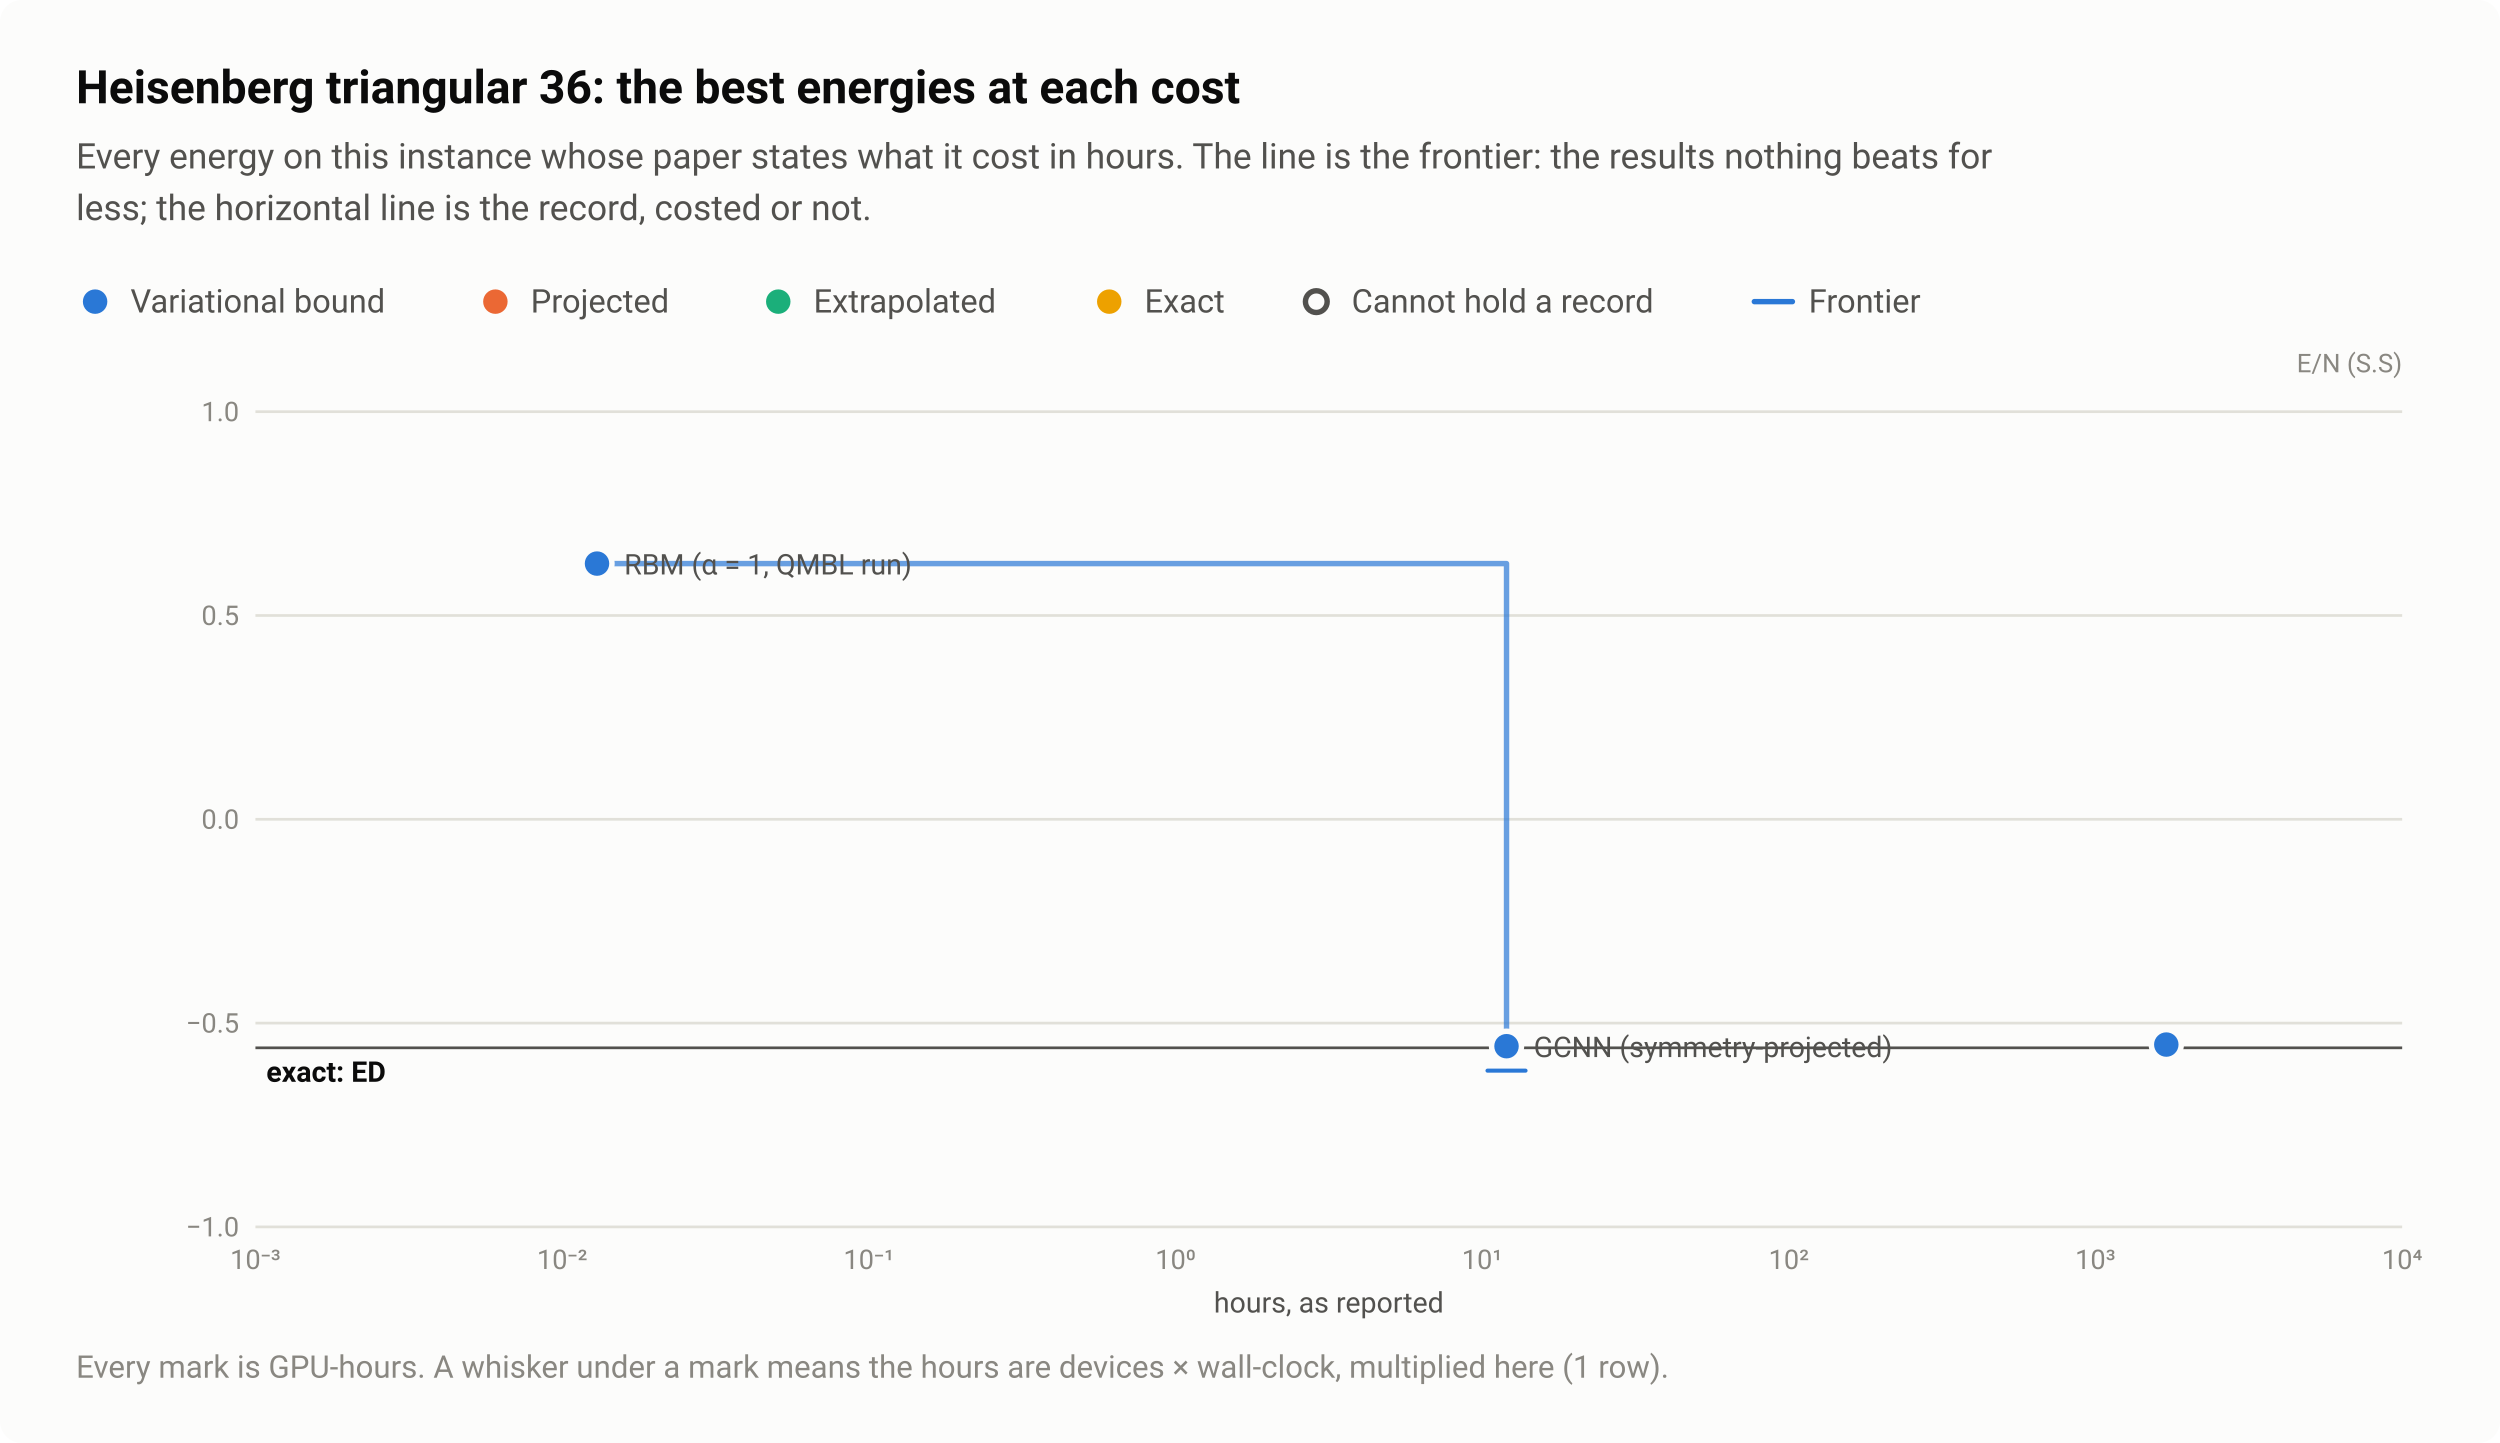
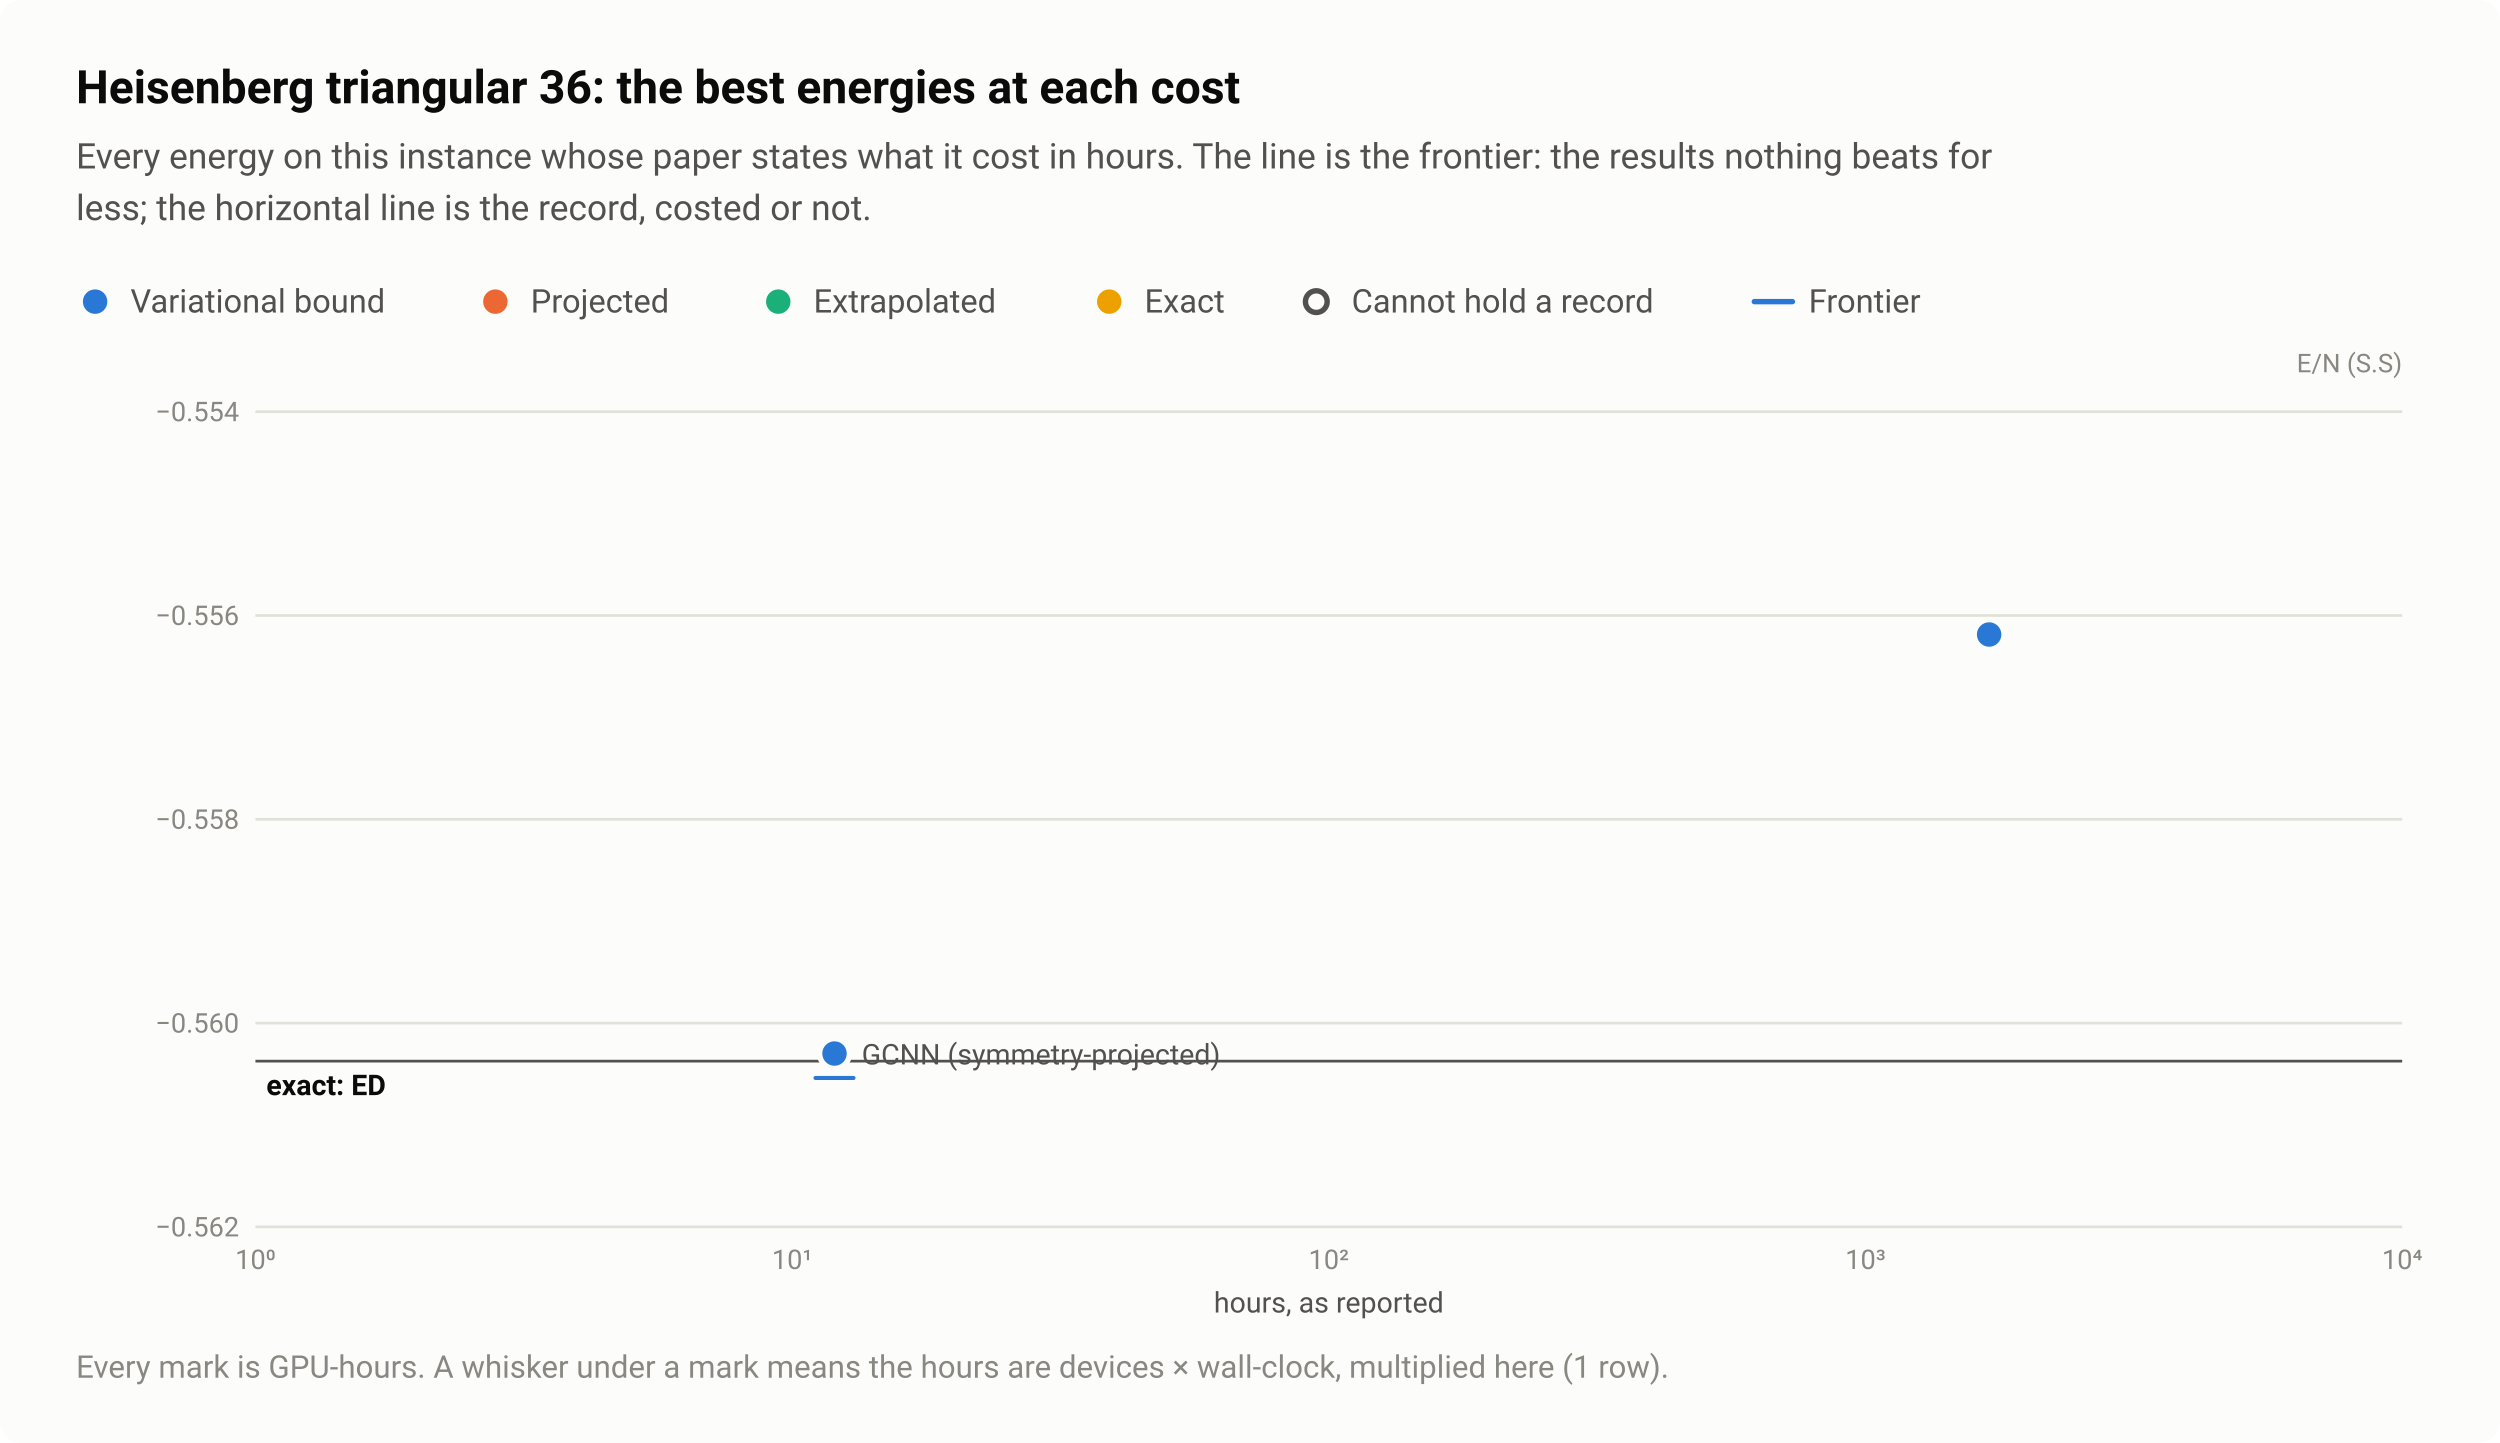
<svg xmlns="http://www.w3.org/2000/svg" width="920" height="531" viewBox="0 0 920 531" role="img" aria-labelledby="title desc">
  <style>text{font-family:system-ui,-apple-system,"Segoe UI",Roboto,"Helvetica Neue",Arial,sans-serif}</style>
  <rect width="920" height="531" rx="8" fill="#fcfcfb" />
  <text x="28" y="38" font-size="17" fill="#0b0b0b" font-weight="600">Heisenberg triangular 36: the best energies at each cost</text>
  <text x="28" y="62" font-size="13" fill="#52514e">Every energy on this instance whose paper states what it cost in hours. The line is the frontier: the results nothing beats for</text>
  <text x="28" y="81" font-size="13" fill="#52514e">less; the horizontal line is the record, costed or not.</text>
  <circle cx="35" cy="111" r="6.5" fill="#fcfcfb" />
  <circle cx="35" cy="111" r="4.5" fill="#2a78d6" />
  <text x="48" y="115" font-size="12" fill="#52514e">Variational bound</text>
  <circle cx="182.3" cy="111" r="6.5" fill="#fcfcfb" />
  <circle cx="182.3" cy="111" r="4.5" fill="#eb6834" />
  <text x="195.3" y="115" font-size="12" fill="#52514e">Projected</text>
  <circle cx="286.4" cy="111" r="6.5" fill="#fcfcfb" />
  <circle cx="286.4" cy="111" r="4.5" fill="#1baf7a" />
  <text x="299.4" y="115" font-size="12" fill="#52514e">Extrapolated</text>
  <circle cx="408.2" cy="111" r="6.5" fill="#fcfcfb" />
  <circle cx="408.2" cy="111" r="4.5" fill="#eda100" />
  <text x="421.2" y="115" font-size="12" fill="#52514e">Exact</text>
  <circle cx="484.4" cy="111" r="6.5" fill="#fcfcfb" />
  <circle cx="484.4" cy="111" r="4" fill="#fcfcfb" stroke="#52514e" stroke-width="2" />
  <text x="497.4" y="115" font-size="12" fill="#52514e">Cannot hold a record</text>
  <path d="M645.6 111H659.6" stroke="#2a78d6" stroke-width="2" stroke-linecap="round" />
  <text x="665.6" y="115" font-size="12" fill="#52514e">Frontier</text>
  <text x="884" y="137" font-size="9.5" fill="#898781" text-anchor="end">E/N (S.S)</text>
  <path d="M94 451.5H884" stroke="#e1e0d9" stroke-width="1" />
-   <text x="88" y="455" font-size="10" fill="#898781" text-anchor="end" style="font-variant-numeric:tabular-nums">−1.0</text>
+   <text x="88" y="455" font-size="10" fill="#898781" text-anchor="end" style="font-variant-numeric:tabular-nums">−0.562</text>
  <path d="M94 376.5H884" stroke="#e1e0d9" stroke-width="1" />
-   <text x="88" y="380" font-size="10" fill="#898781" text-anchor="end" style="font-variant-numeric:tabular-nums">−0.5</text>
+   <text x="88" y="380" font-size="10" fill="#898781" text-anchor="end" style="font-variant-numeric:tabular-nums">−0.560</text>
  <path d="M94 301.5H884" stroke="#e1e0d9" stroke-width="1" />
-   <text x="88" y="305" font-size="10" fill="#898781" text-anchor="end" style="font-variant-numeric:tabular-nums">0.0</text>
+   <text x="88" y="305" font-size="10" fill="#898781" text-anchor="end" style="font-variant-numeric:tabular-nums">−0.558</text>
  <path d="M94 226.5H884" stroke="#e1e0d9" stroke-width="1" />
-   <text x="88" y="230" font-size="10" fill="#898781" text-anchor="end" style="font-variant-numeric:tabular-nums">0.5</text>
+   <text x="88" y="230" font-size="10" fill="#898781" text-anchor="end" style="font-variant-numeric:tabular-nums">−0.556</text>
  <path d="M94 151.5H884" stroke="#e1e0d9" stroke-width="1" />
-   <text x="88" y="155" font-size="10" fill="#898781" text-anchor="end" style="font-variant-numeric:tabular-nums">1.0</text>
-   <text x="94" y="467" font-size="10" fill="#898781" text-anchor="middle" style="font-variant-numeric:tabular-nums">10⁻³</text>
-   <text x="206.9" y="467" font-size="10" fill="#898781" text-anchor="middle" style="font-variant-numeric:tabular-nums">10⁻²</text>
-   <text x="319.7" y="467" font-size="10" fill="#898781" text-anchor="middle" style="font-variant-numeric:tabular-nums">10⁻¹</text>
-   <text x="432.6" y="467" font-size="10" fill="#898781" text-anchor="middle" style="font-variant-numeric:tabular-nums">10⁰</text>
-   <text x="545.4" y="467" font-size="10" fill="#898781" text-anchor="middle" style="font-variant-numeric:tabular-nums">10¹</text>
-   <text x="658.3" y="467" font-size="10" fill="#898781" text-anchor="middle" style="font-variant-numeric:tabular-nums">10²</text>
-   <text x="771.1" y="467" font-size="10" fill="#898781" text-anchor="middle" style="font-variant-numeric:tabular-nums">10³</text>
+   <text x="88" y="155" font-size="10" fill="#898781" text-anchor="end" style="font-variant-numeric:tabular-nums">−0.554</text>
+   <text x="94" y="467" font-size="10" fill="#898781" text-anchor="middle" style="font-variant-numeric:tabular-nums">10⁰</text>
+   <text x="291.5" y="467" font-size="10" fill="#898781" text-anchor="middle" style="font-variant-numeric:tabular-nums">10¹</text>
+   <text x="489" y="467" font-size="10" fill="#898781" text-anchor="middle" style="font-variant-numeric:tabular-nums">10²</text>
+   <text x="686.5" y="467" font-size="10" fill="#898781" text-anchor="middle" style="font-variant-numeric:tabular-nums">10³</text>
  <text x="884" y="467" font-size="10" fill="#898781" text-anchor="middle" style="font-variant-numeric:tabular-nums">10⁴</text>
-   <path d="M94 385.6H884" stroke="#52514e" stroke-width="1" />
-   <text x="98" y="398.1" font-size="10.5" fill="#0b0b0b" font-weight="600">exact: ED</text>
-   <path d="M219.7 207.4H554.4V385" fill="none" stroke="#2a78d6" stroke-width="2" stroke-linejoin="round" stroke-linecap="round" opacity="0.7" />
+   <path d="M94 390.5H884" stroke="#52514e" stroke-width="1" />
+   <text x="98" y="403" font-size="10.5" fill="#0b0b0b" font-weight="600">exact: ED</text>
  <a class="pt" href="/instances/#r-Heisenberg_triangular_36_P-88a6f74f">
-     <circle cx="554.4" cy="385" r="6.5" fill="#fcfcfb" />
-     <circle cx="554.4" cy="385" r="4.5" fill="#2a78d6" />
-     <path d="M547.4 394H561.4" stroke="#2a78d6" stroke-width="1.5" stroke-linecap="round" />
+     <circle cx="307.1" cy="387.7" r="6.5" fill="#fcfcfb" />
+     <circle cx="307.1" cy="387.7" r="4.5" fill="#2a78d6" />
+     <path d="M300.1 396.7H314.1" stroke="#2a78d6" stroke-width="1.5" stroke-linecap="round" />
  </a>
  <a class="pt" href="/instances/#r-Heisenberg_triangular_36_P-3ae3c49e">
-     <circle cx="797.2" cy="384.4" r="6.5" fill="#fcfcfb" />
-     <circle cx="797.2" cy="384.4" r="4.5" fill="#2a78d6" />
+     <circle cx="732" cy="233.5" r="6.5" fill="#fcfcfb" />
+     <circle cx="732" cy="233.5" r="4.5" fill="#2a78d6" />
  </a>
-   <a class="pt" href="/instances/#r-Heisenberg_triangular_36_P-b998faa9">
-     <circle cx="219.7" cy="207.4" r="6.5" fill="#fcfcfb" />
-     <circle cx="219.7" cy="207.4" r="4.5" fill="#2a78d6" />
-   </a>
-   <text x="229.7" y="211.4" font-size="10.5" fill="#52514e" text-anchor="start">RBM (α = 1, QMBL run)</text>
-   <text x="564.4" y="389" font-size="10.5" fill="#52514e" text-anchor="start">GCNN (symmetry-projected)</text>
+   <text x="317.1" y="391.7" font-size="10.5" fill="#52514e" text-anchor="start">GCNN (symmetry-projected)</text>
  <text x="489" y="483" font-size="10.5" fill="#52514e" text-anchor="middle">hours, as reported</text>
  <text x="28" y="507" font-size="11.5" fill="#898781">Every mark is GPU-hours. A whisker under a mark means the hours are devices × wall-clock, multiplied here (1 row).</text>
</svg>
